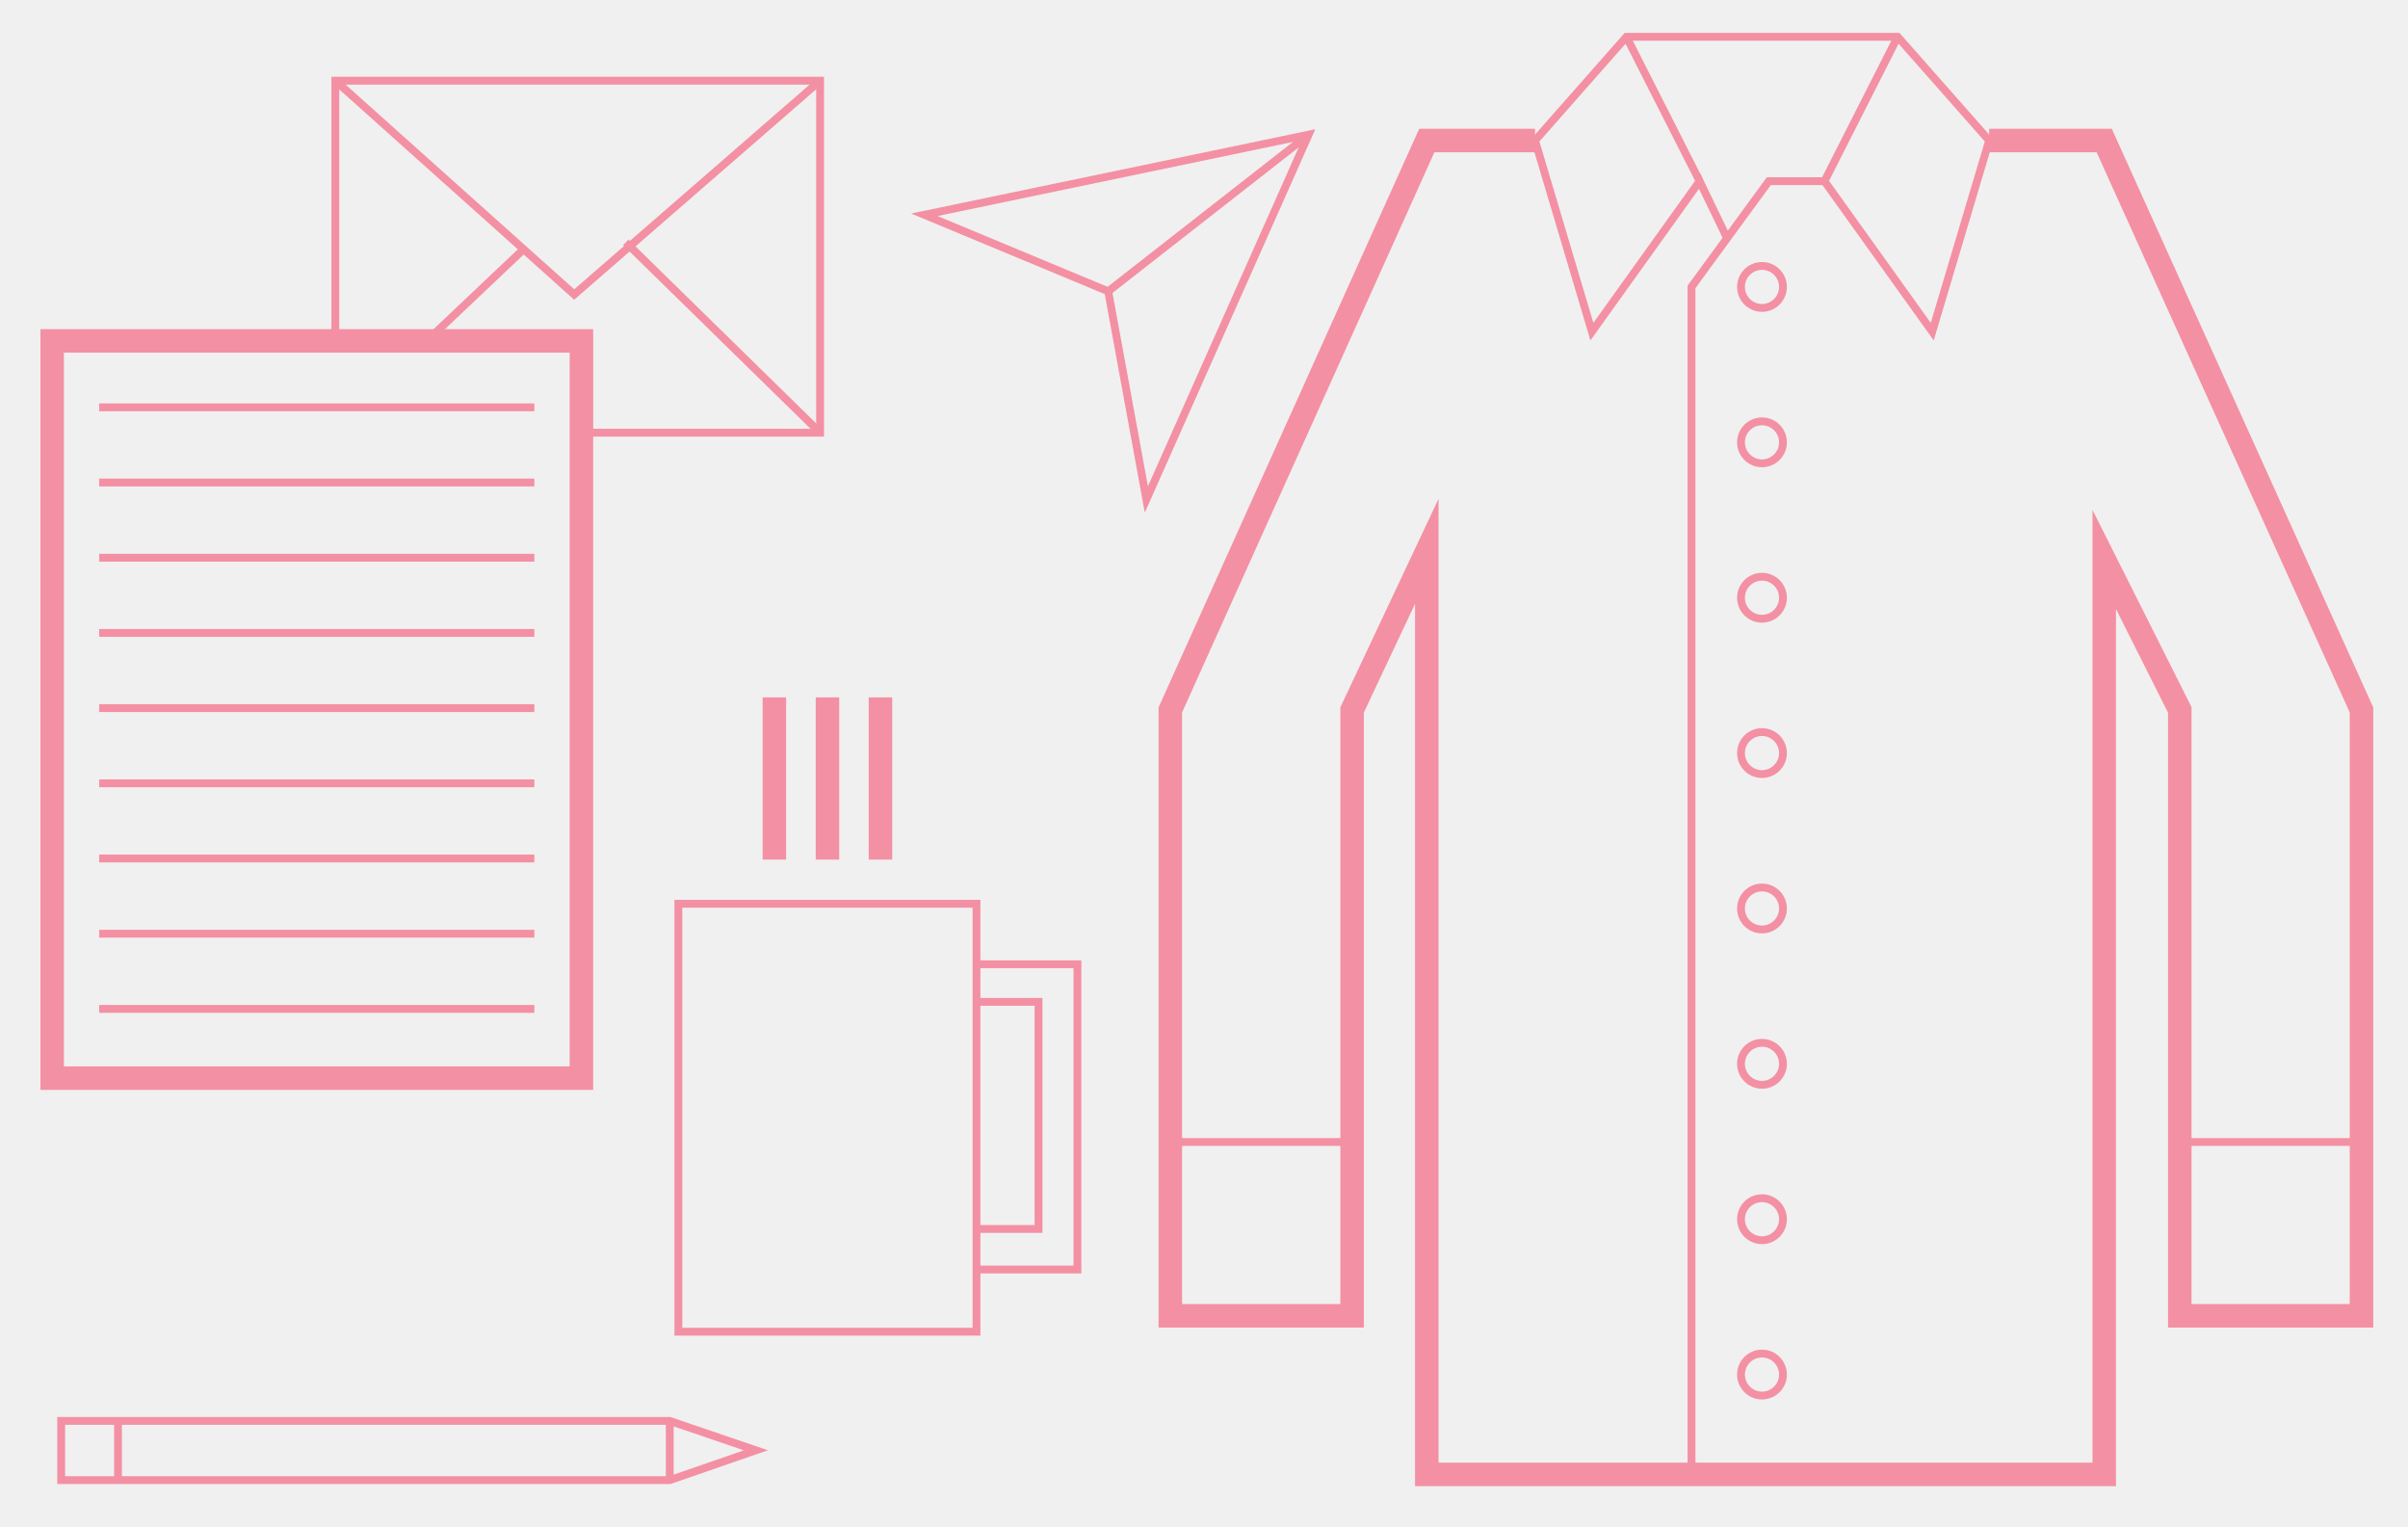
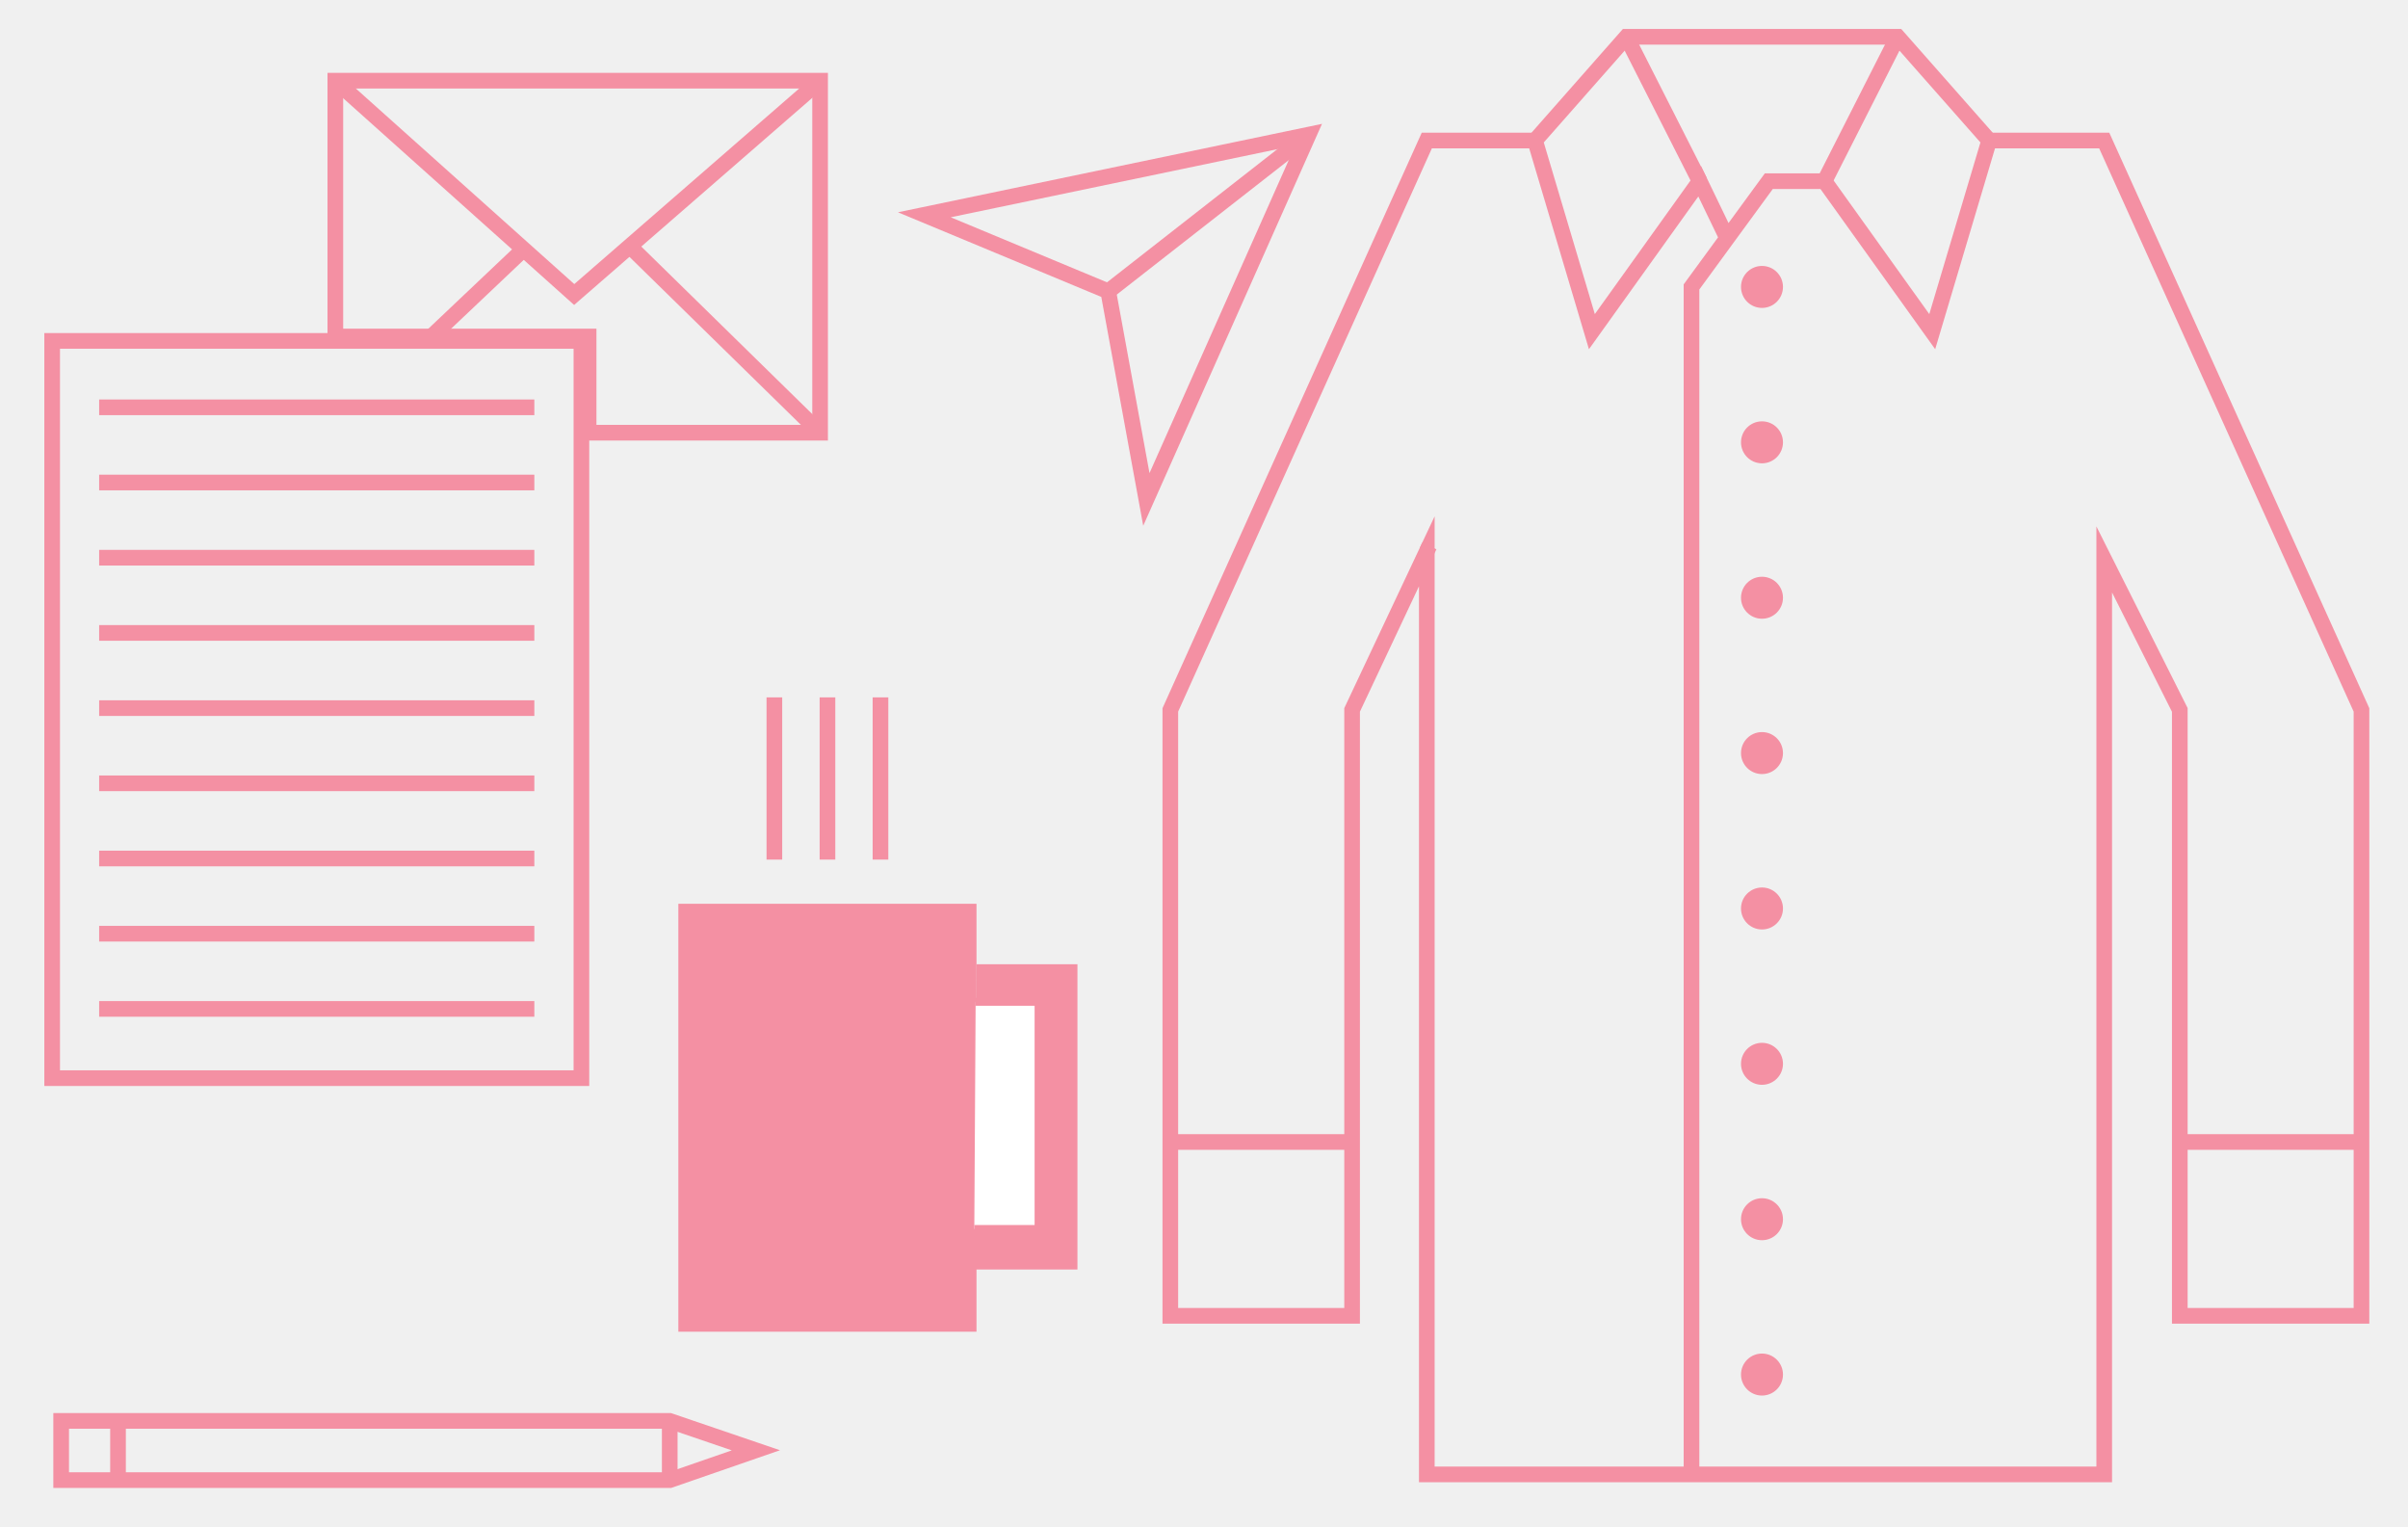
<svg xmlns="http://www.w3.org/2000/svg" id="a" viewBox="0 0 307.48 194.82">
  <defs>
-     <style>.b{stroke-width:3px;}.b,.c,.d{fill:none;stroke:#f490a3;stroke-miterlimit:10;}.c{stroke-width:2px;}</style>
+     <style>.b{fill:#f490a3;}.c{fill:#fff;}.c,.d{stroke:#f490a3;stroke-miterlimit:10;}.d{fill:none;stroke-width:2px;}</style>
  </defs>
-   <rect class="b" x="6.66" y="43.52" width="67.58" height="94.12" />
+   <rect class="d" x="6.66" y="43.52" width="67.58" height="94.12" />
  <polygon class="d" points="104.72 55.24 75.16 55.24 75.16 42.96 42.82 42.96 42.82 36.47 42.82 10.3 104.72 10.3 104.72 55.24" />
  <polygon class="d" points="85.52 188.96 7.81 188.96 7.81 181.4 85.52 181.4 96.52 185.15 85.52 188.96" />
-   <rect class="d" x="86.62" y="115.38" width="38.07" height="54.63" />
+   <rect class="b" x="86.62" y="115.38" width="38.07" height="54.63" />
  <line class="d" x1="12.66" y1="52" x2="68.23" y2="52" />
  <line class="d" x1="12.66" y1="61.6" x2="68.23" y2="61.6" />
  <g>
-     <line class="b" x1="98.88" y1="109.74" x2="98.88" y2="89.03" />
-     <line class="b" x1="105.66" y1="109.74" x2="105.66" y2="89.03" />
-     <line class="b" x1="112.43" y1="109.74" x2="112.43" y2="89.03" />
+     <line class="d" x1="98.88" y1="109.74" x2="98.88" y2="89.03" />
+     <line class="d" x1="105.66" y1="109.74" x2="105.66" y2="89.03" />
+     <line class="d" x1="112.43" y1="109.74" x2="112.43" y2="89.03" />
  </g>
  <line class="d" x1="12.66" y1="71.2" x2="68.23" y2="71.2" />
  <line class="d" x1="12.66" y1="80.8" x2="68.23" y2="80.8" />
  <line class="d" x1="12.66" y1="90.4" x2="68.23" y2="90.4" />
  <line class="d" x1="12.66" y1="100" x2="68.23" y2="100" />
  <line class="d" x1="12.66" y1="109.6" x2="68.23" y2="109.6" />
  <line class="d" x1="12.66" y1="119.2" x2="68.23" y2="119.2" />
  <line class="d" x1="12.66" y1="128.8" x2="68.23" y2="128.8" />
-   <polyline class="d" points="124.69 123.1 137.58 123.1 137.58 162.07 124.41 162.07" />
-   <polyline class="d" points="124.58 127.9 132.61 127.9 132.61 156.89 124.41 156.89" />
+   <polyline class="b" points="124.69 123.1 137.58 123.1 137.58 162.07 124.41 162.07" />
+   <polyline class="c" points="124.58 127.9 132.61 127.9 132.61 156.89 124.41 156.89" />
  <g>
    <polygon class="d" points="141.51 37.19 146.38 63.76 167.1 17.19 118.03 27.42 141.51 37.19" />
    <line class="d" x1="141.51" y1="37.19" x2="167.1" y2="17.19" />
  </g>
  <polyline class="d" points="42.82 10.3 73.32 37.6 104.72 10.3" />
  <line class="d" x1="55.18" y1="42.88" x2="66.92" y2="31.76" />
  <line class="d" x1="104.72" y1="55.24" x2="79.91" y2="30.94" />
  <line class="d" x1="15.07" y1="181.38" x2="15.07" y2="188.91" />
  <line class="d" x1="85.52" y1="181.4" x2="85.52" y2="188.96" />
-   <line class="c" x1="182.51" y1="69.7" x2="182.19" y2="70.38" />
-   <polyline class="b" points="196.01 17.94 192.24 17.94 182.19 17.94 149.44 90.63 149.44 145.79 149.44 167.98 172.65 167.98 172.65 90.63 182.19 70.38 182.19 188.23 268.69 188.23 268.69 71.42 278.34 90.63 278.34 167.98 301.54 167.98 301.54 90.63 268.69 17.94 258.18 17.94 254 17.94" />
+   <line class="d" x1="182.51" y1="69.7" x2="182.19" y2="70.38" />
+   <polyline class="d" points="196.01 17.94 192.24 17.94 182.19 17.94 149.44 90.63 149.44 145.79 149.44 167.98 172.65 167.98 172.65 90.63 182.19 70.38 182.19 188.23 268.69 188.23 268.69 71.42 278.34 90.63 278.34 167.98 301.54 167.98 301.54 90.63 268.69 17.94 258.18 17.94 254 17.94" />
  <g>
    <line class="d" x1="207.68" y1="4.7" x2="217.03" y2="23.13" />
    <g>
      <polyline class="d" points="220.66 30.66 220.54 30.41 217.03 23.13 203.27 42.34 196.01 17.94 207.68 4.7 242.32 4.7 254 17.94 246.73 42.34 232.97 23.13 225.86 23.13 215.99 36.63 215.99 42.47 215.99 187.97" />
      <line class="d" x1="232.97" y1="23.13" x2="242.32" y2="4.7" />
    </g>
  </g>
-   <circle class="d" cx="224.99" cy="36.63" r="2.68" />
-   <circle class="d" cx="224.99" cy="56.47" r="2.68" />
-   <circle class="d" cx="224.99" cy="76.31" r="2.68" />
-   <circle class="d" cx="224.99" cy="96.14" r="2.68" />
-   <circle class="d" cx="224.99" cy="115.98" r="2.68" />
-   <circle class="d" cx="224.99" cy="135.81" r="2.68" />
-   <circle class="d" cx="224.99" cy="155.65" r="2.68" />
-   <circle class="d" cx="224.99" cy="175.48" r="2.68" />
+   <circle class="b" cx="224.99" cy="36.63" r="2.68" />
+   <circle class="b" cx="224.99" cy="56.47" r="2.68" />
+   <circle class="b" cx="224.99" cy="76.31" r="2.68" />
+   <circle class="b" cx="224.99" cy="96.14" r="2.68" />
+   <circle class="b" cx="224.99" cy="115.98" r="2.68" />
+   <circle class="b" cx="224.99" cy="135.81" r="2.68" />
+   <circle class="b" cx="224.99" cy="155.65" r="2.68" />
+   <circle class="b" cx="224.99" cy="175.48" r="2.68" />
  <line class="d" x1="172.51" y1="145.79" x2="149.44" y2="145.79" />
  <line class="d" x1="301.79" y1="145.79" x2="278.55" y2="145.79" />
</svg>
